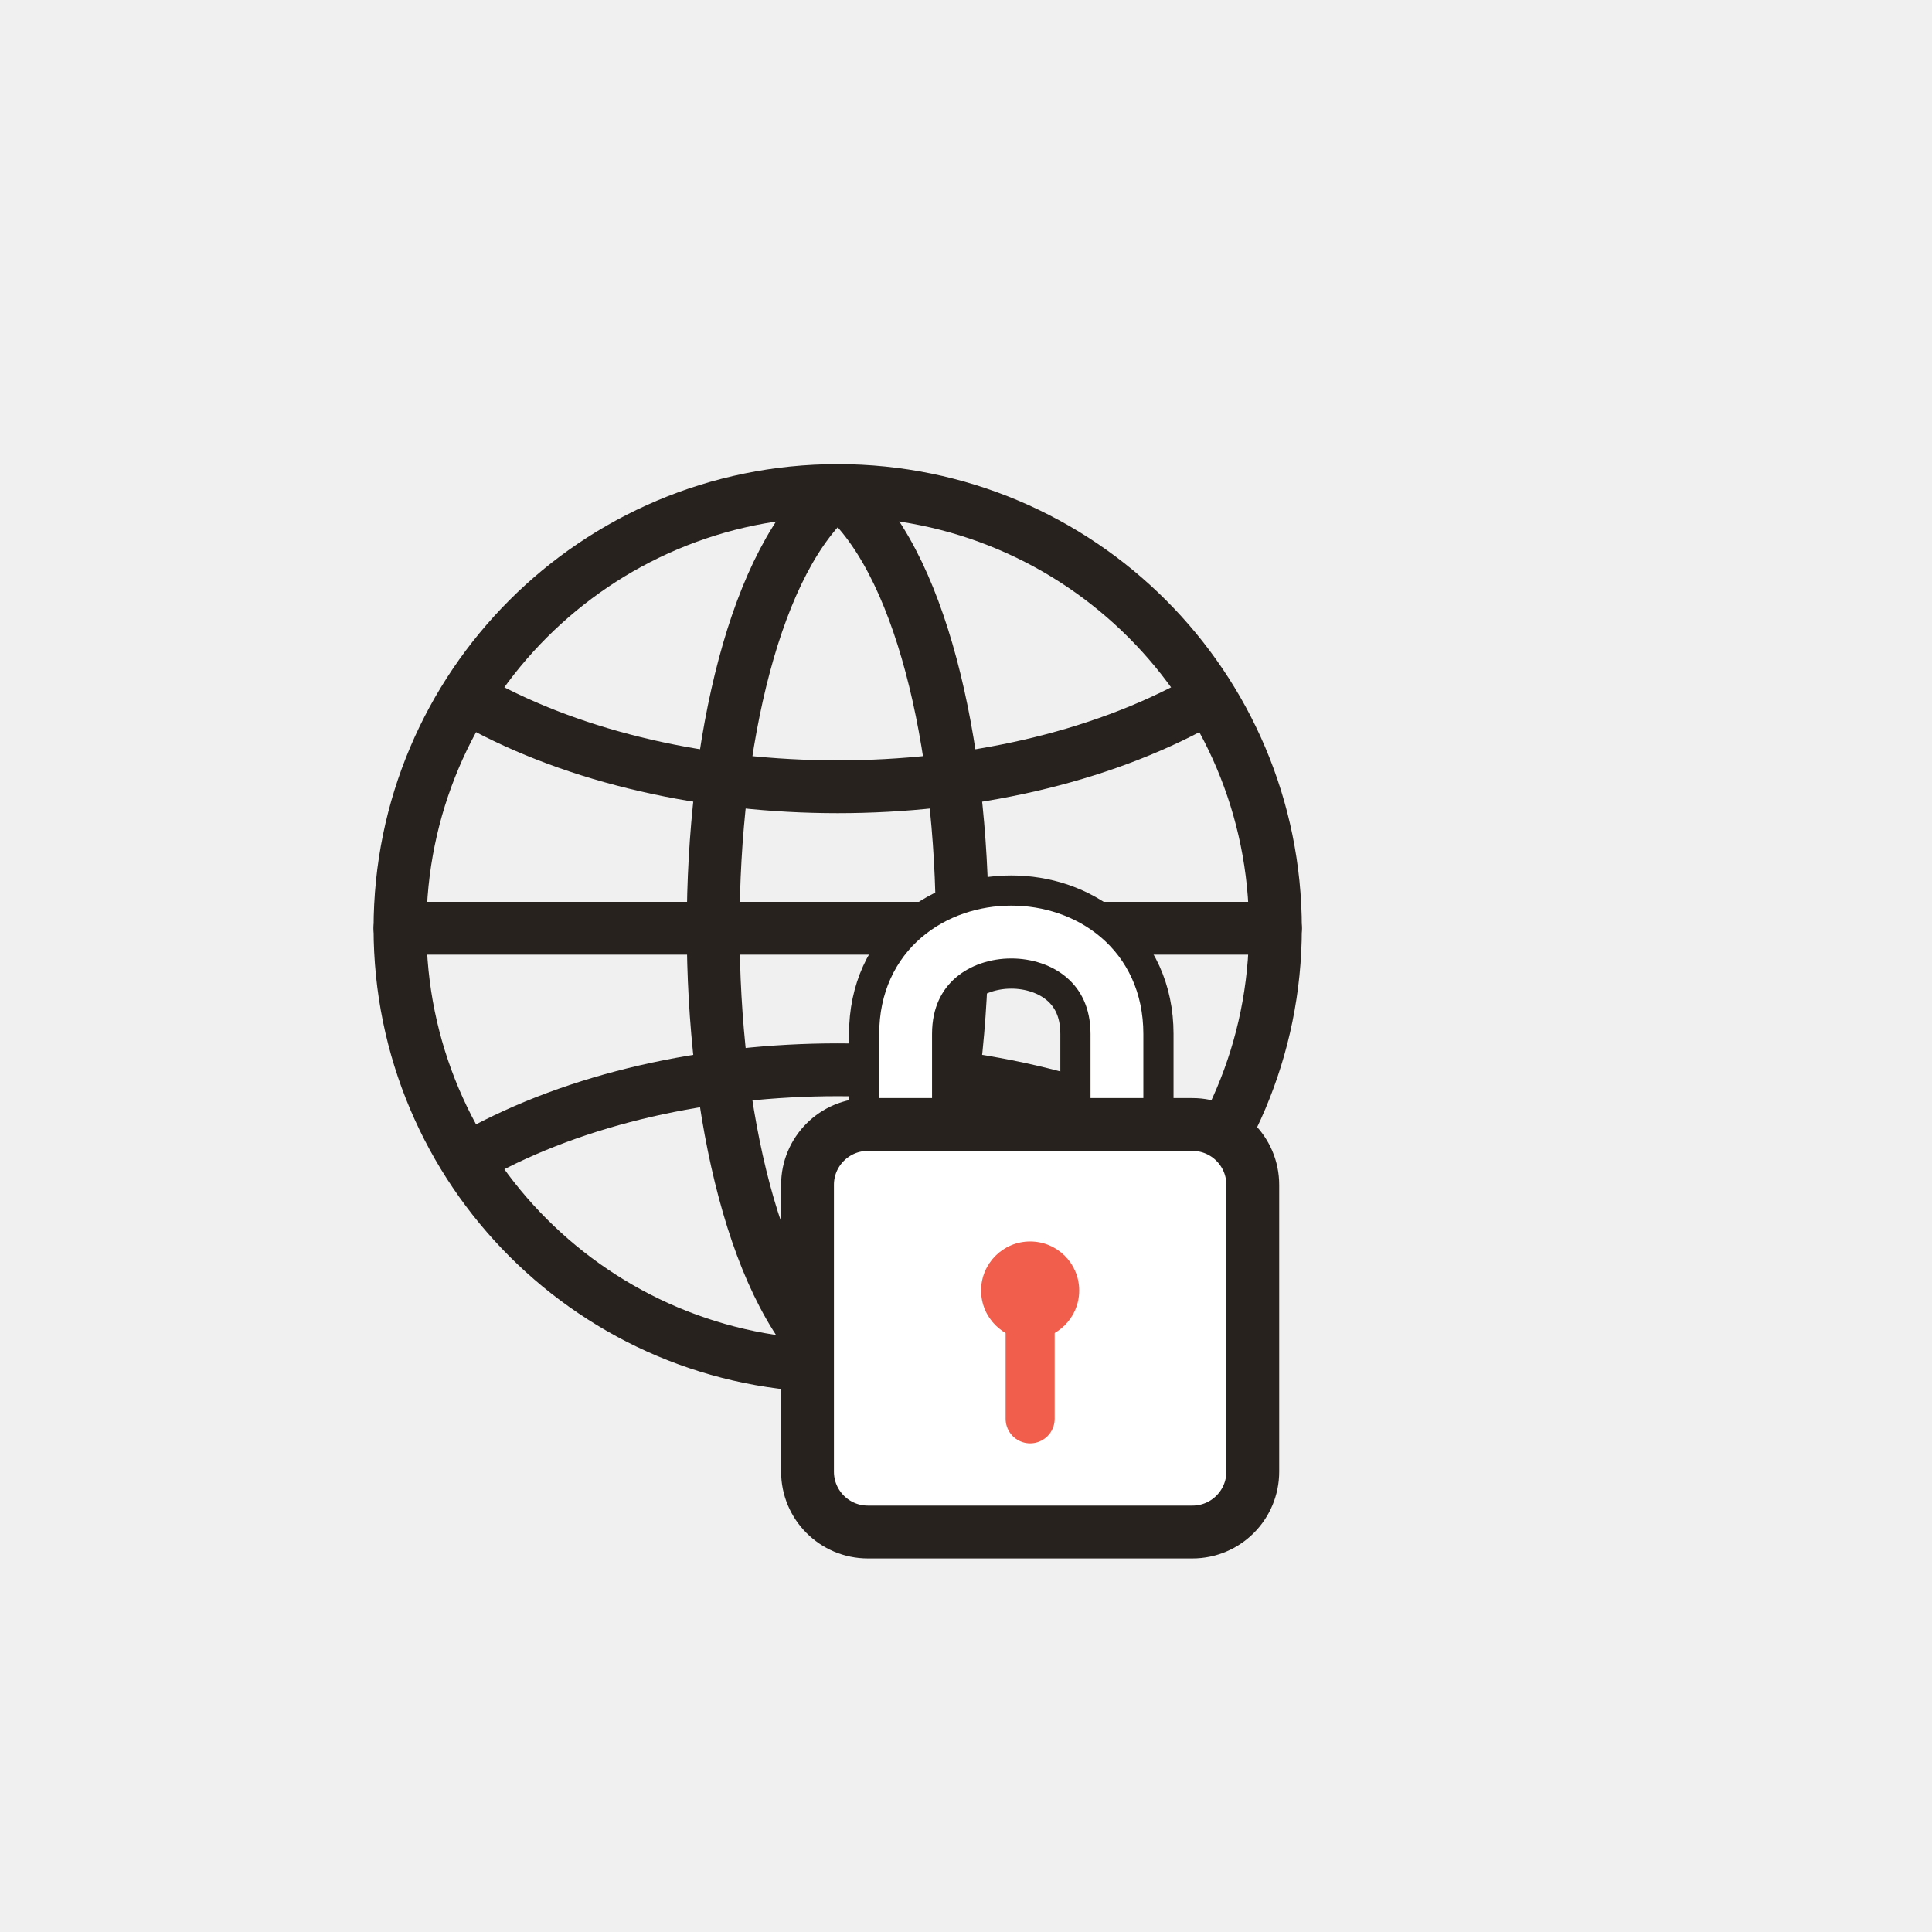
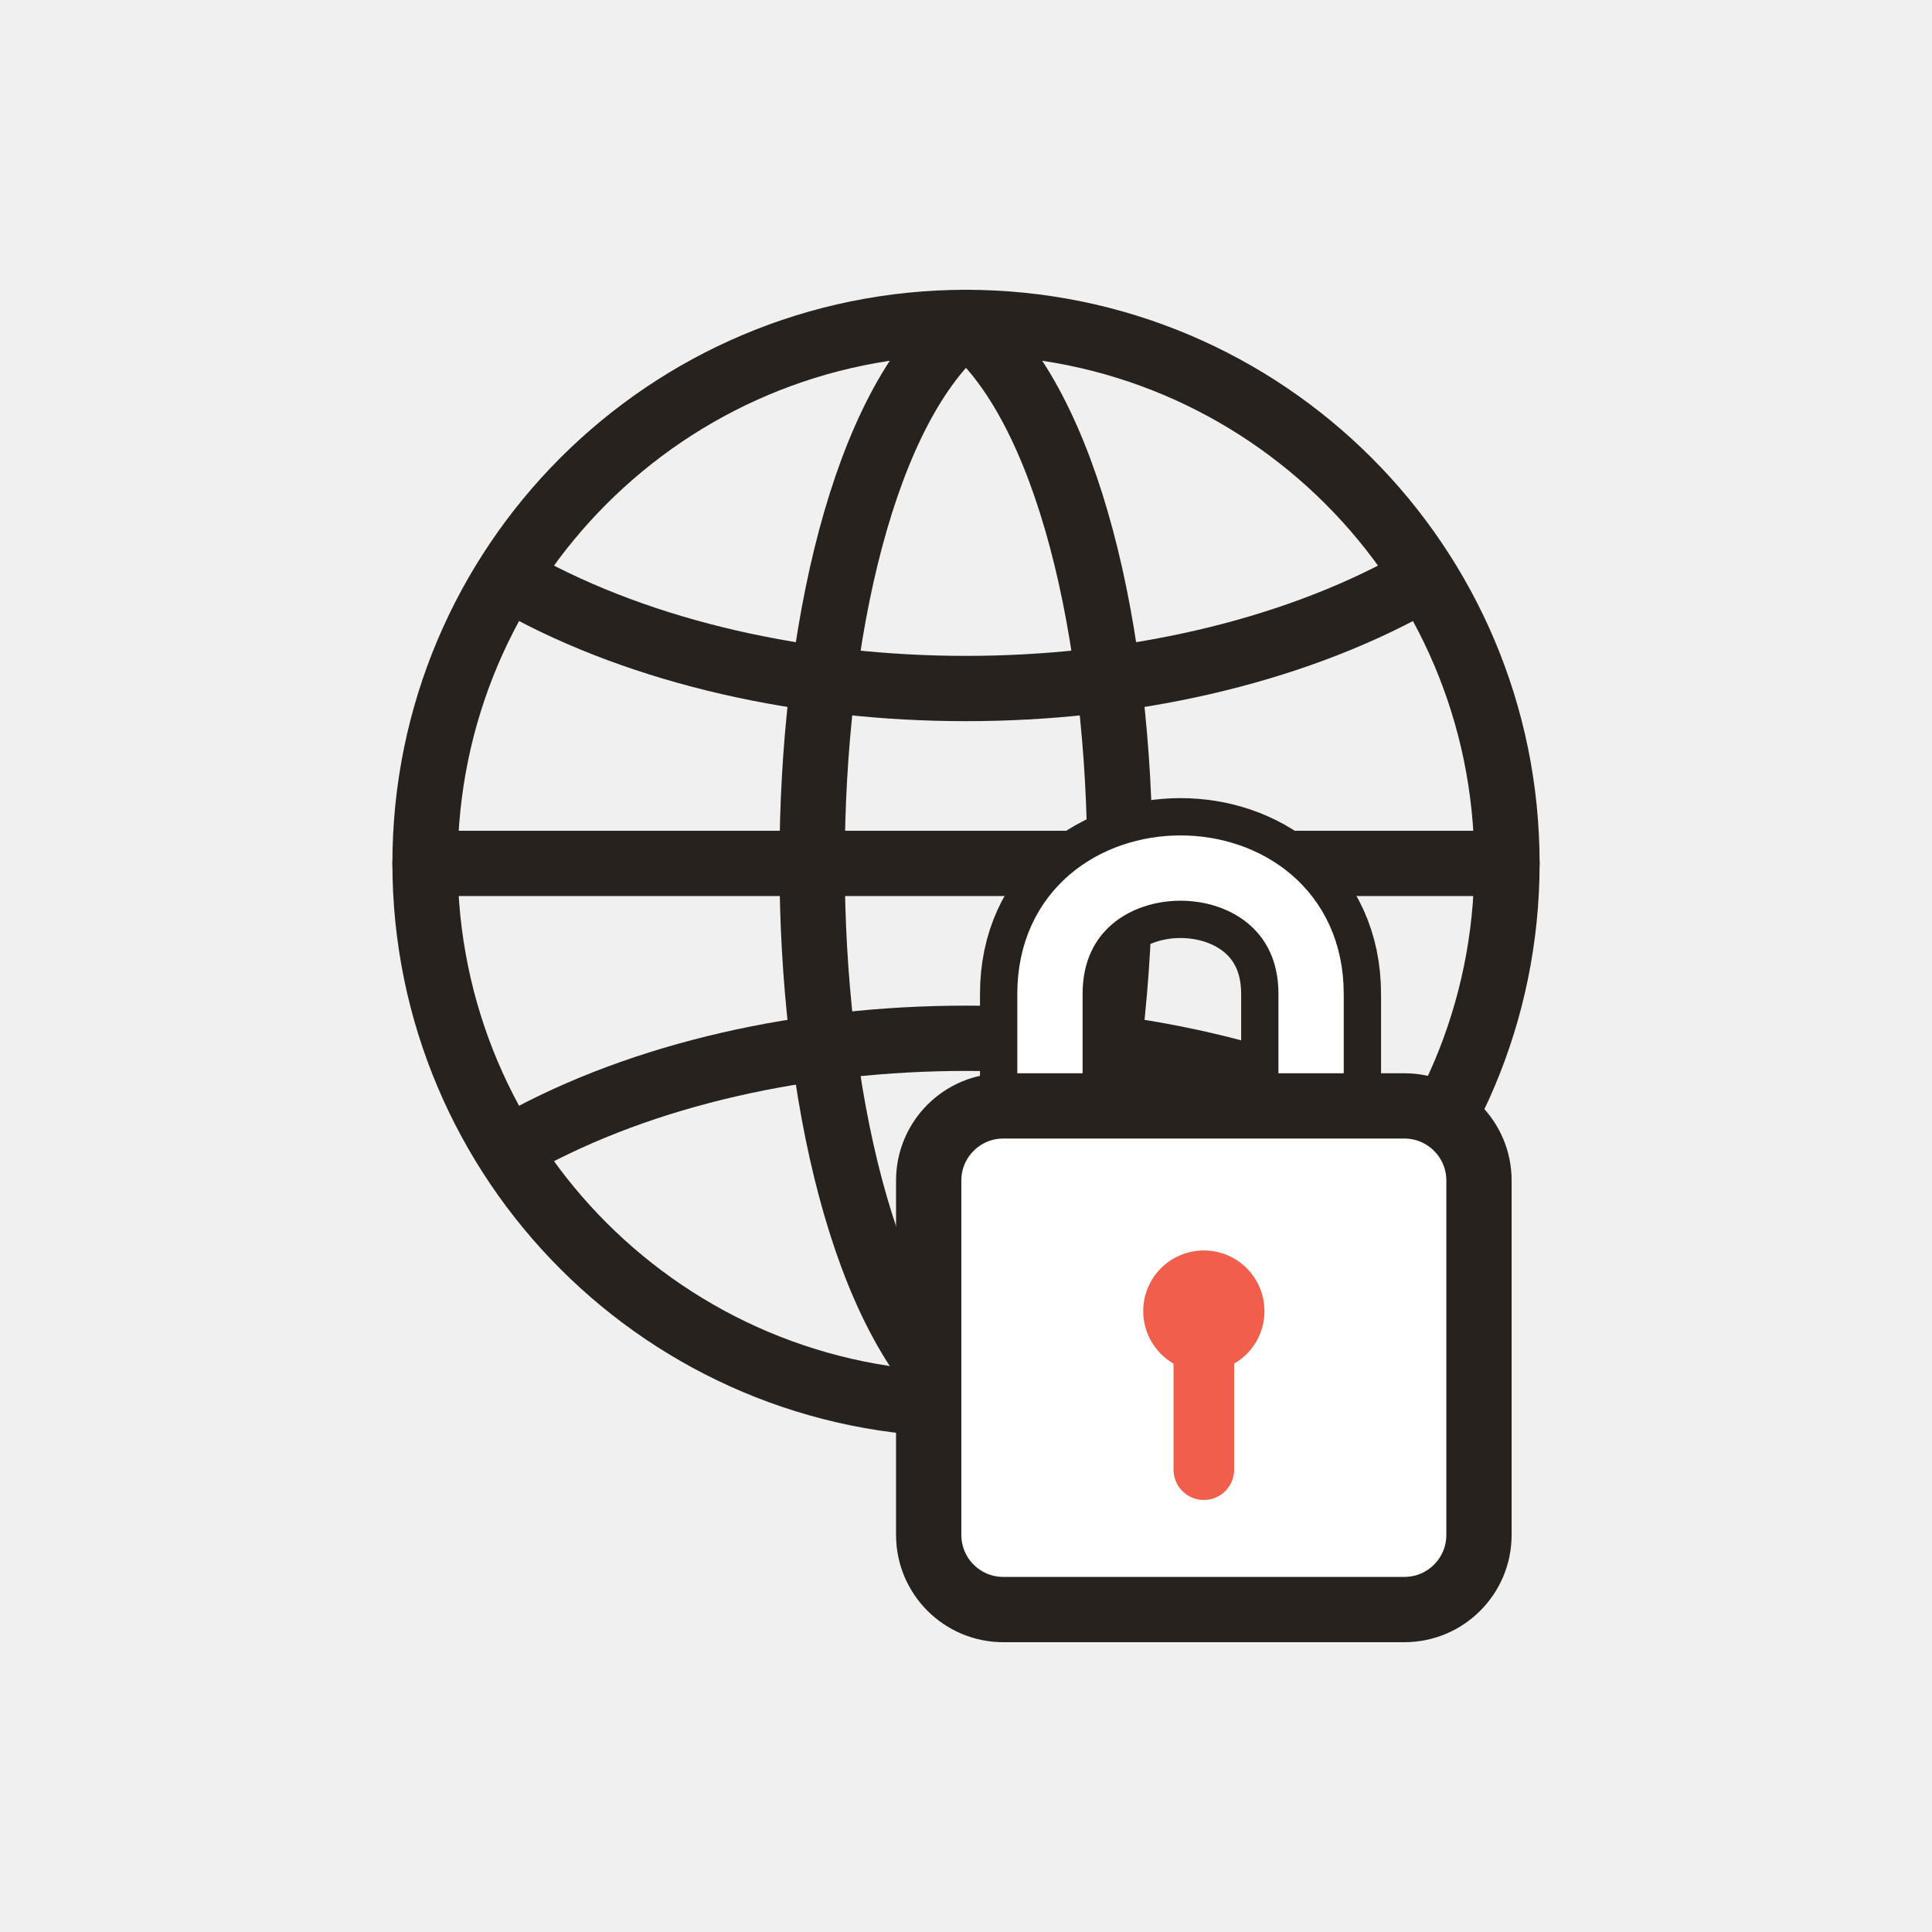
<svg xmlns="http://www.w3.org/2000/svg" width="512" height="512" viewBox="0 0 512 512" fill="none">
-   <g fill="none" stroke="#27221E" stroke-width="14" stroke-linecap="round" stroke-linejoin="round">
-     <circle cx="222" cy="246" r="116" />
-     <path d="M222 130              C178 166 178 326 222 362" />
-     <path d="M222 130              C266 166 266 326 222 362" />
-     <path d="M126 186              C180 216 264 216 318 186" />
-     <path d="M126 306              C180 276 264 276 318 306" />
-     <path d="M106 246 H338" />
-   </g>
-   <g transform="translate(-76 -12)">
-     <path d="M316 318              V286              C316 250 372 250 372 286              V318" fill="none" stroke="#27221E" stroke-width="30" stroke-linecap="round" stroke-linejoin="round" />
-     <path d="M316 318              V286              C316 250 372 250 372 286              V318" fill="none" stroke="#FFFFFF" stroke-width="14" stroke-linecap="round" stroke-linejoin="round" />
-     <rect x="290" y="310" width="118" height="108" rx="16" fill="#FFFFFF" stroke="#27221E" stroke-width="14" stroke-linecap="round" stroke-linejoin="round" />
-     <circle cx="349" cy="354" r="13" fill="#F15E4B" />
-     <path d="M349 365 V388" stroke="#F15E4B" stroke-width="13" stroke-linecap="round" />
+   <g transform="translate(-18.361,-75.211) scale(1.23586)" id="icon_canvas">
+     <g fill="none" stroke="#27221E" stroke-width="14" stroke-linecap="round" stroke-linejoin="round" id="globe_lines">
+       <circle cx="222" cy="246" r="116" />
+       <path d="M222 130              C178 166 178 326 222 362" />
+       <path d="M222 130              C266 166 266 326 222 362" />
+       <path d="M126 186              C180 216 264 216 318 186" />
+       <path d="M126 306              C180 276 264 276 318 306" />
+       <path d="M106 246 H338" />
+     </g>
+     <g transform="translate(-76 -12)" id="padlock_assembly">
+       <path d="M316 318              V286              C316 250 372 250 372 286              V318" fill="none" stroke="#27221E" stroke-width="30" stroke-linecap="round" stroke-linejoin="round" />
+       <path d="M316 318              V286              C316 250 372 250 372 286              V318" fill="none" stroke="#FFFFFF" stroke-width="14" stroke-linecap="round" stroke-linejoin="round" />
+       <rect x="290" y="310" width="118" height="108" rx="16" fill="#FFFFFF" stroke="#27221E" stroke-width="14" stroke-linecap="round" stroke-linejoin="round" />
+       <circle cx="349" cy="354" r="13" fill="#F15E4B" />
+       <path d="M349 365 V388" stroke="#F15E4B" stroke-width="13" stroke-linecap="round" />
+     </g>
  </g>
</svg>
